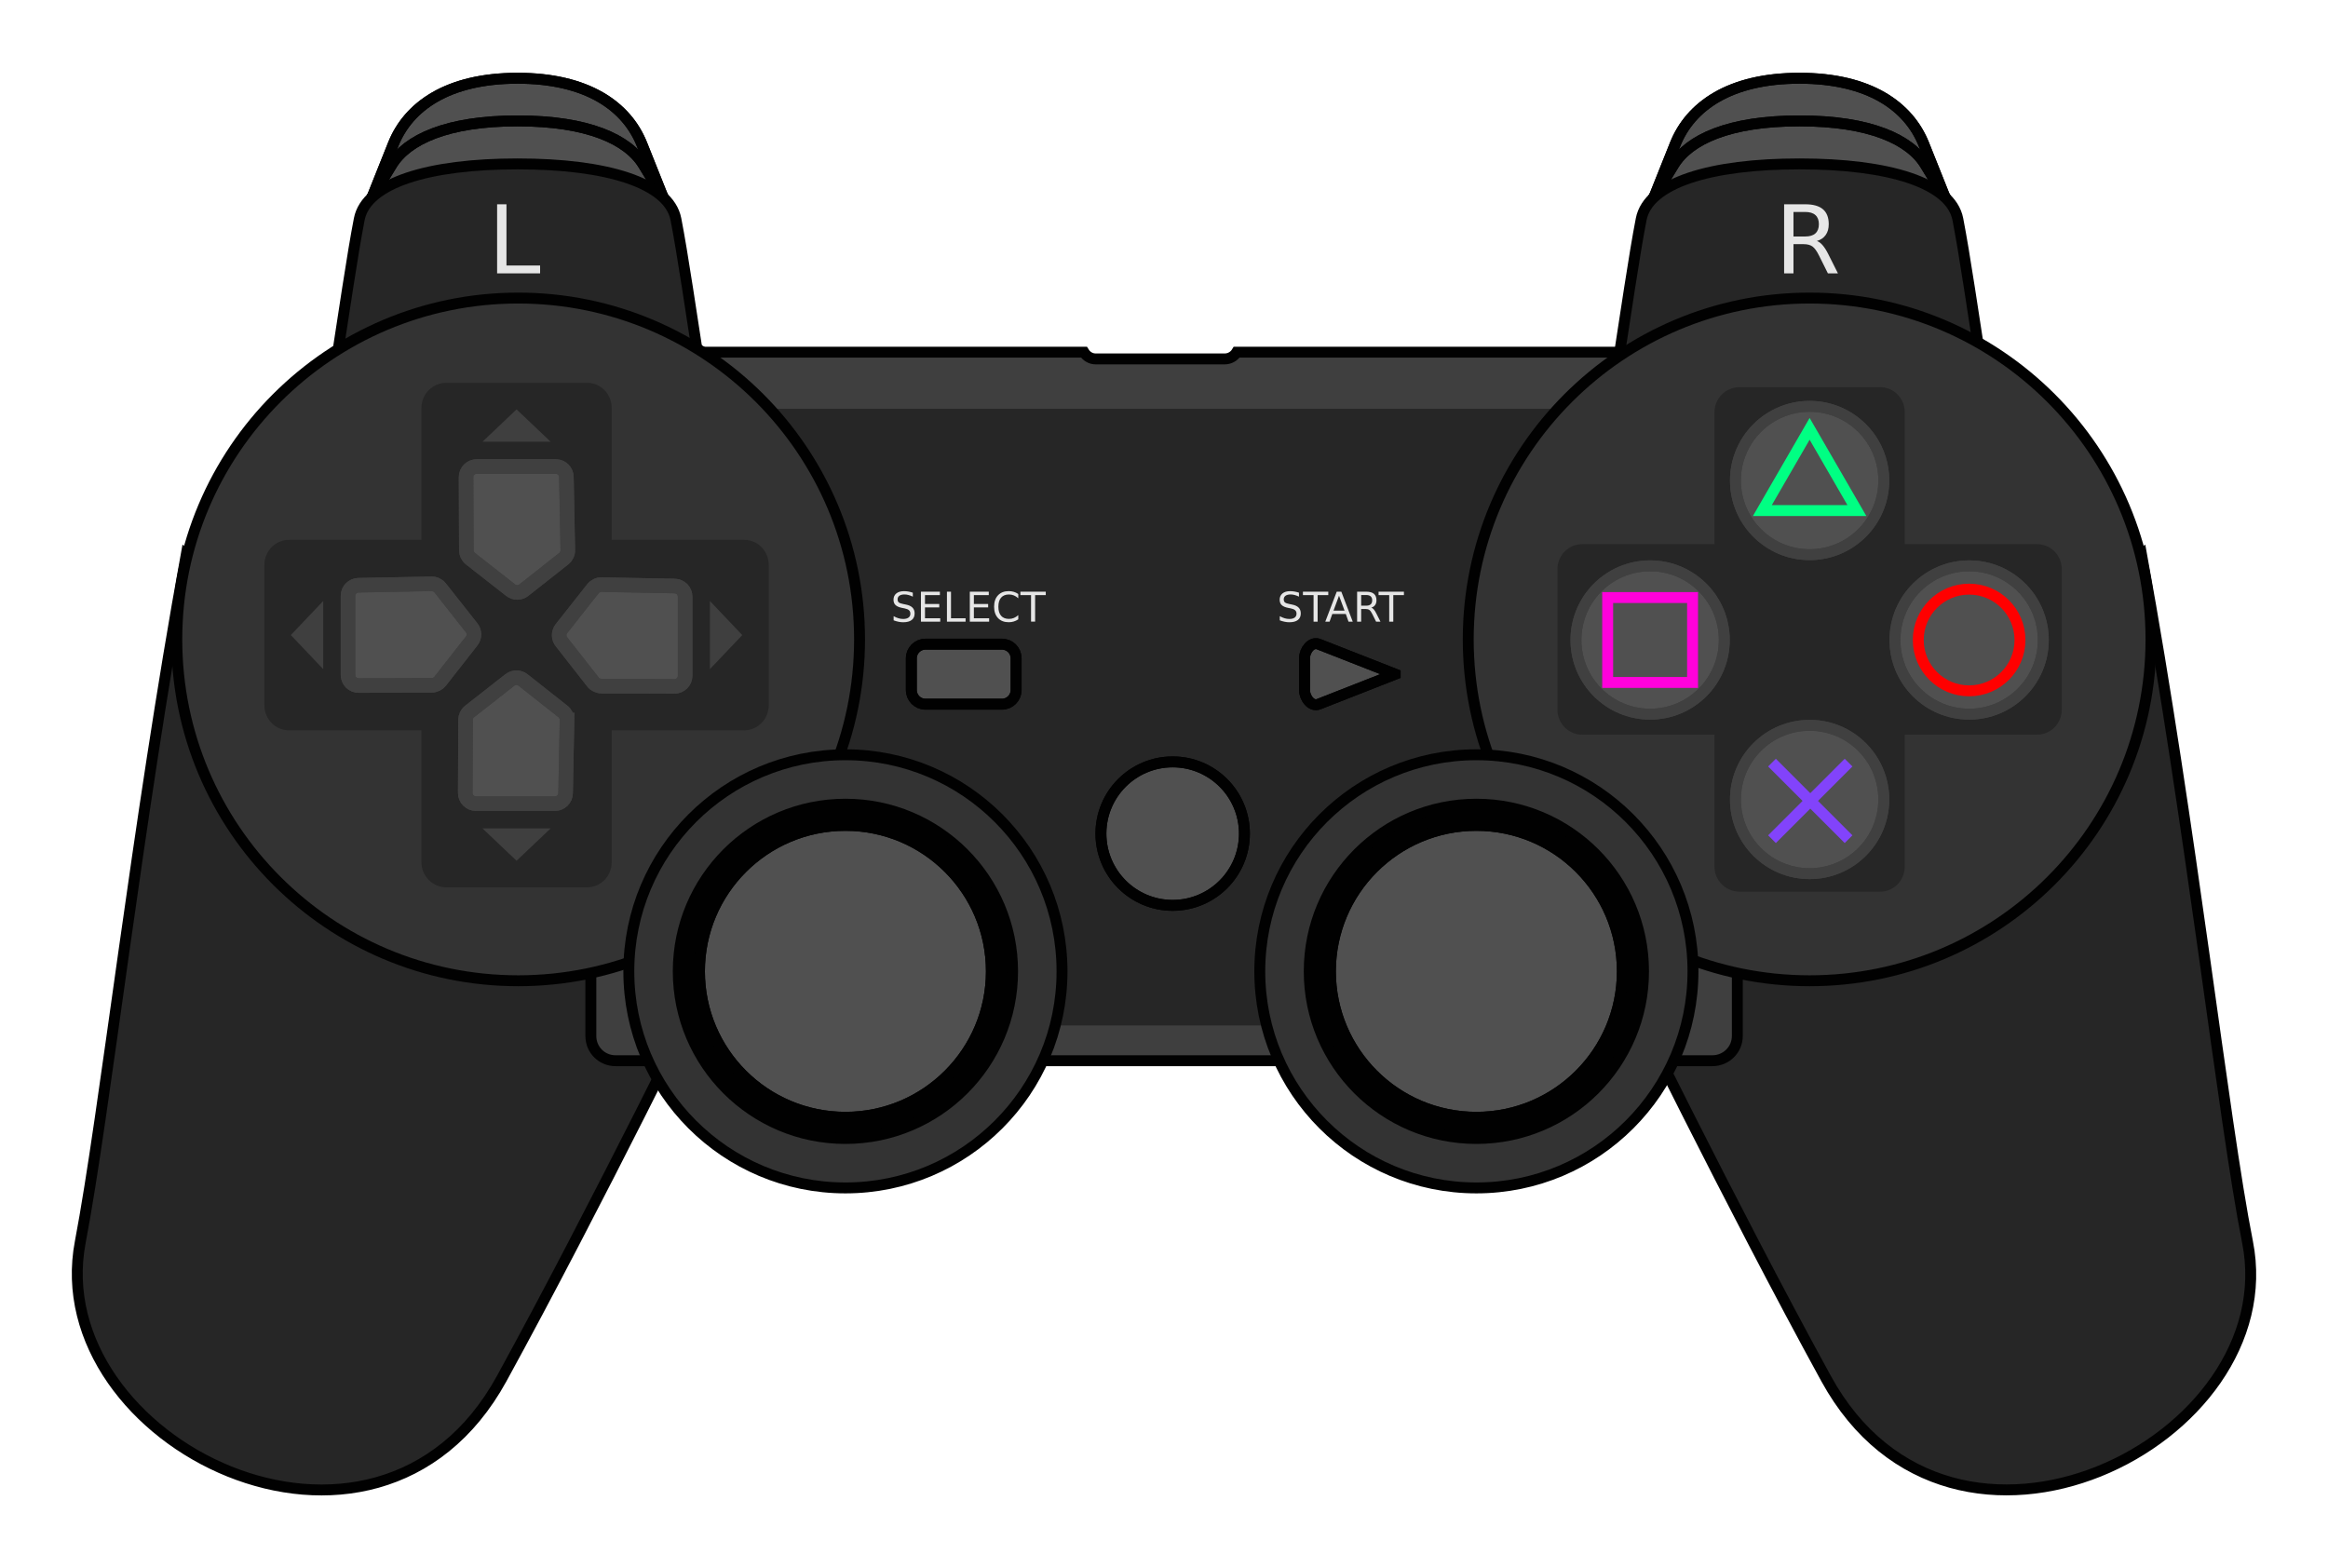
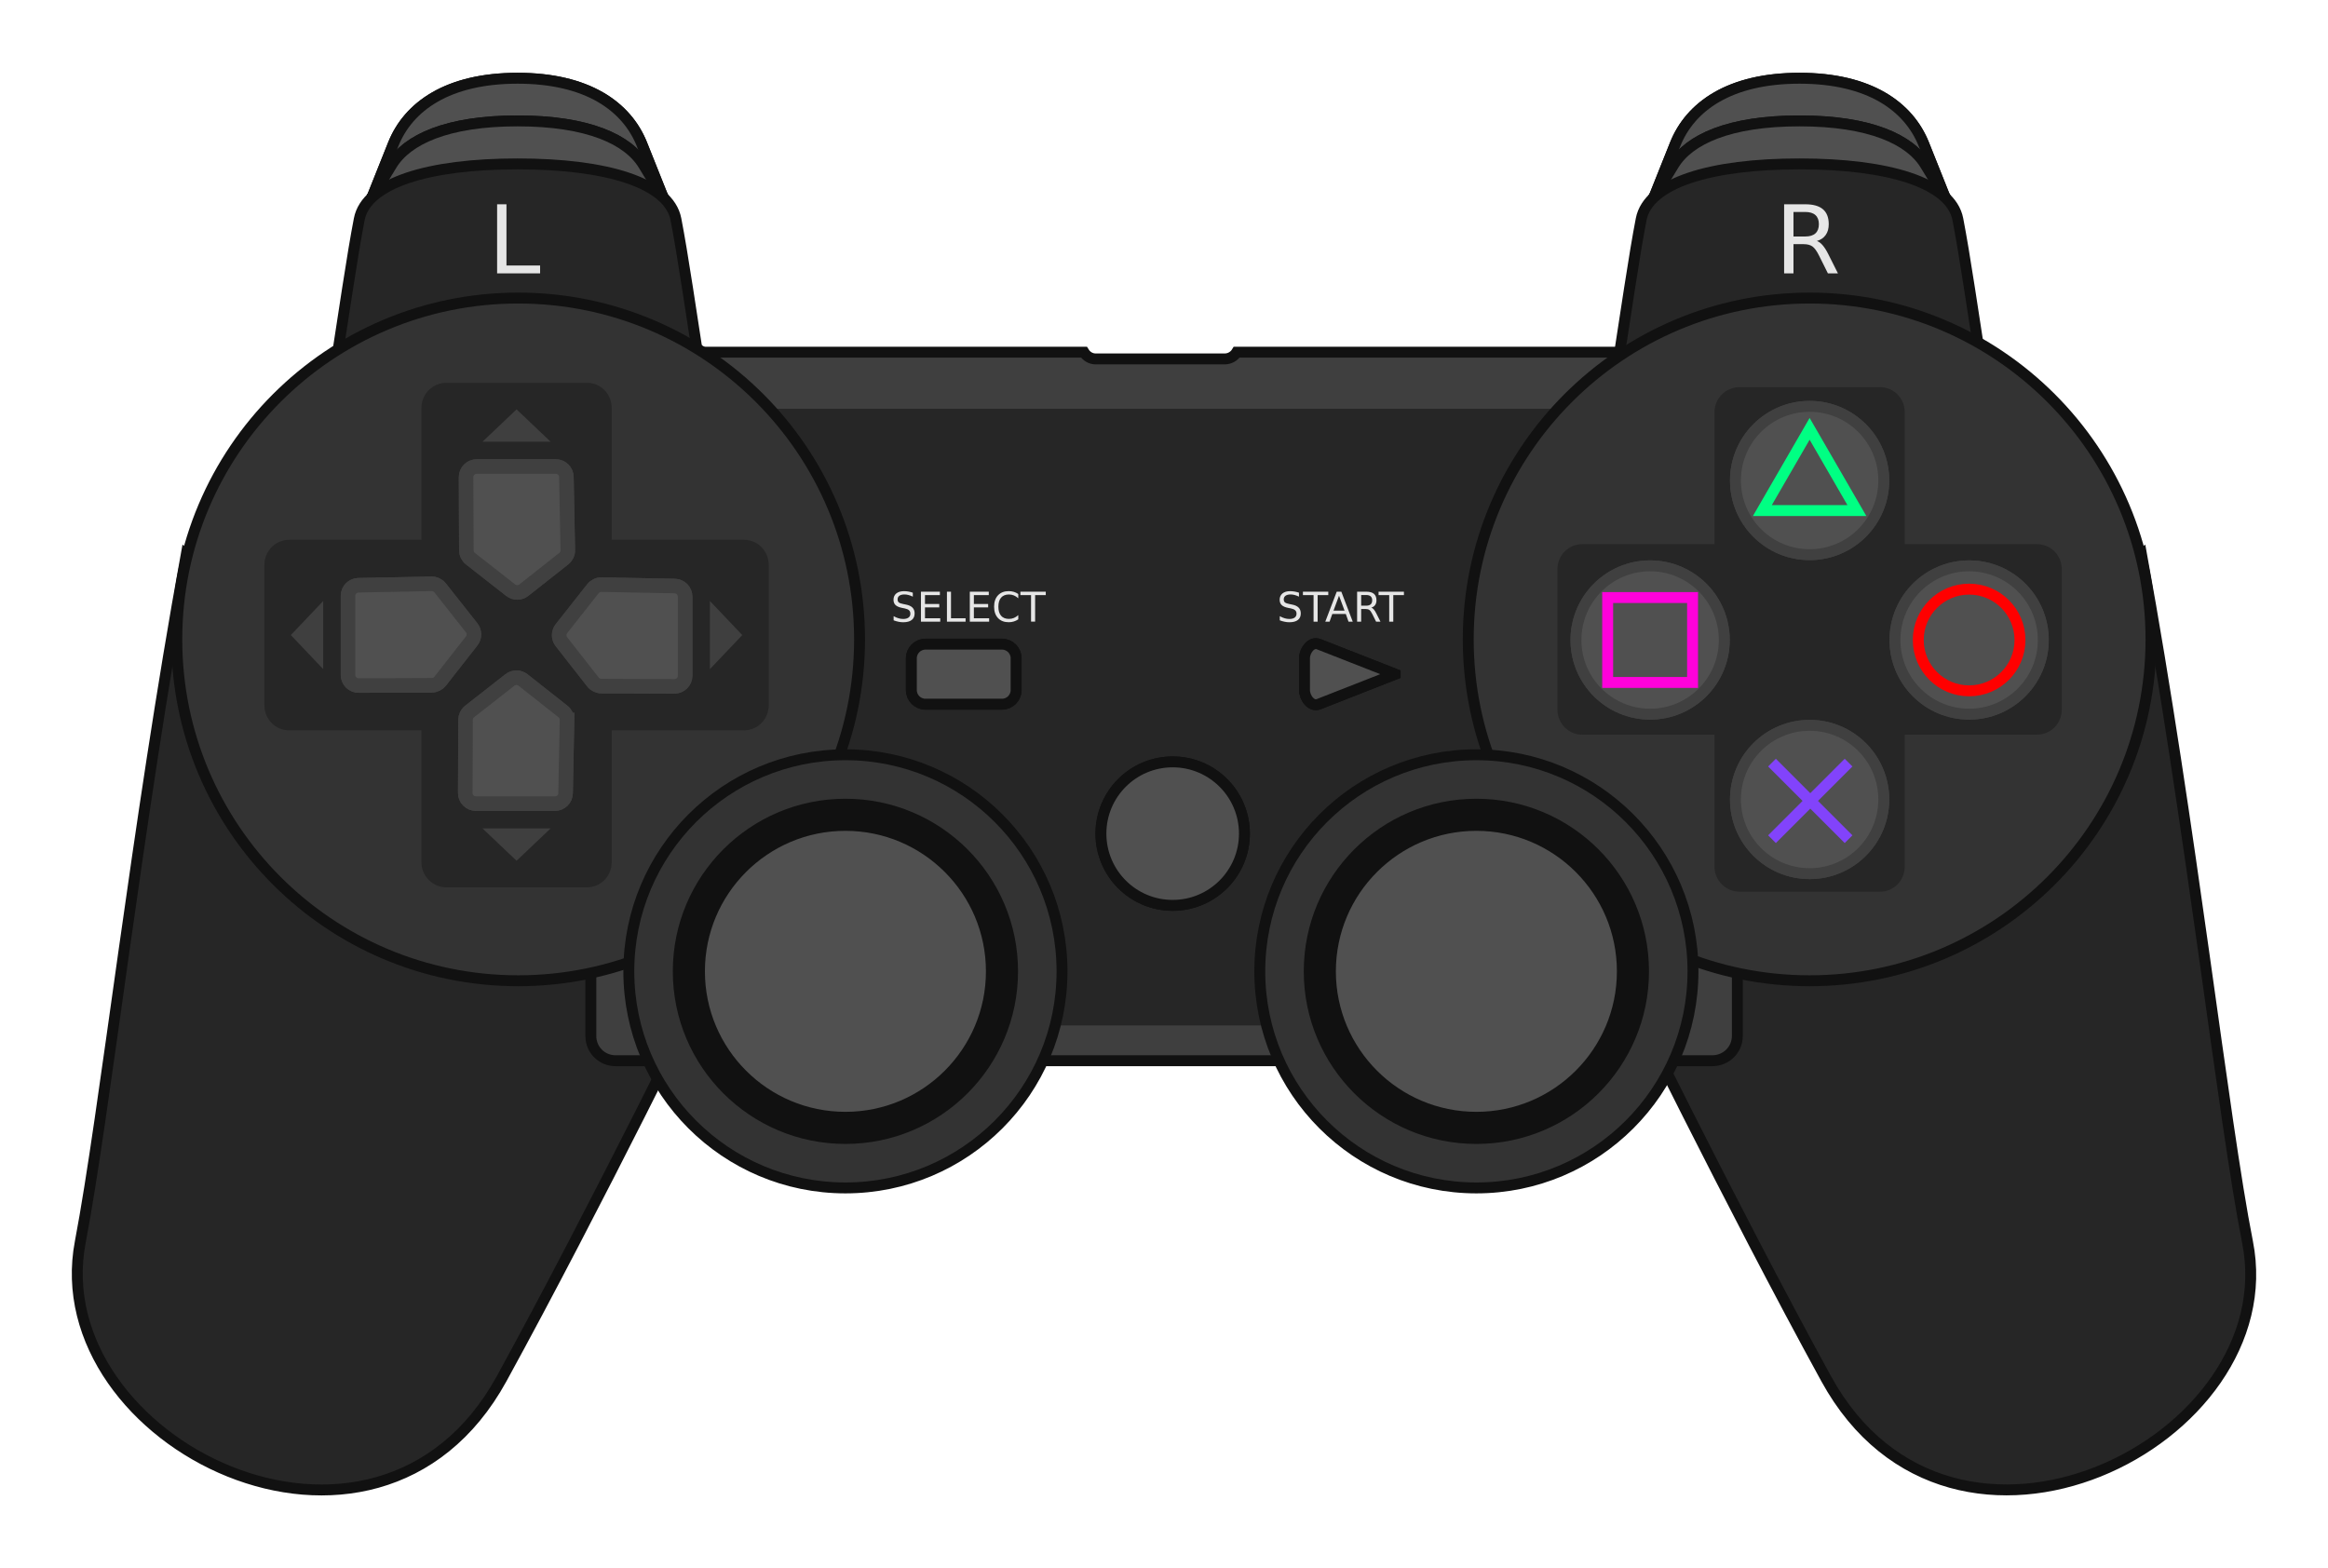
<svg xmlns="http://www.w3.org/2000/svg" width="320" height="215.445" version="1.0">
-   <g style="stroke:#010101;stroke-width:1.5">
+   <g style="stroke:#111111;stroke-width:1.5">
    <g style="fill:#505050">
      <path d="m 50.87,27.809 40.55,0 -3.178,-7.961 c -2.084,-5.22 -7.5,-9.093 -17.097,-9.093 -9.597,0 -15.014,3.874 -17.097,9.093 l -3.178,7.961 z" />
-       <path id="button-l2" fill-opacity="0" style="fill:#ff0000" d="m 50.87,27.809 40.55,0 -3.178,-7.961 c -2.084,-5.22 -7.5,-9.093 -17.097,-9.093 -9.597,0 -15.014,3.874 -17.097,9.093 l -3.178,7.961 z" />
+       <path id="button-l2" class="straight-button" d="m 50.87,27.809 40.55,0 -3.178,-7.961 c -2.084,-5.22 -7.5,-9.093 -17.097,-9.093 -9.597,0 -15.014,3.874 -17.097,9.093 l -3.178,7.961 z" />
      <path d="m 50.628,27.945 41.034,0 -3.216,-5.287 c -2.108,-3.467 -7.589,-6.039 -17.301,-6.039 -9.712,0 -15.193,2.573 -17.301,6.039 l -3.216,5.287 z" />
-       <path id="button-l1" fill-opacity="0" style="fill:#ff0000" d="m 50.628,27.945 41.034,0 -3.216,-5.287 c -2.108,-3.467 -7.589,-6.039 -17.301,-6.039 -9.712,0 -15.193,2.573 -17.301,6.039 l -3.216,5.287 z" />
+       <path id="button-l1" class="straight-button" d="m 50.628,27.945 41.034,0 -3.216,-5.287 c -2.108,-3.467 -7.589,-6.039 -17.301,-6.039 -9.712,0 -15.193,2.573 -17.301,6.039 l -3.216,5.287 z" />
      <path d="m 227.08,27.809 40.55,0 -3.178,-7.961 c -2.084,-5.22 -7.5,-9.093 -17.097,-9.093 -9.597,0 -15.014,3.874 -17.097,9.093 l -3.178,7.961 z" />
-       <path id="button-r2" fill-opacity="0" style="fill:#ff0000" d="m 227.08,27.809 40.55,0 -3.178,-7.961 c -2.084,-5.22 -7.5,-9.093 -17.097,-9.093 -9.597,0 -15.014,3.874 -17.097,9.093 l -3.178,7.961 z" />
+       <path id="button-r2" class="straight-button" d="m 227.08,27.809 40.55,0 -3.178,-7.961 c -2.084,-5.22 -7.5,-9.093 -17.097,-9.093 -9.597,0 -15.014,3.874 -17.097,9.093 l -3.178,7.961 z" />
      <path d="m 226.838,27.945 41.034,0 -3.216,-5.287 c -2.108,-3.467 -7.589,-6.039 -17.301,-6.039 -9.712,0 -15.193,2.573 -17.301,6.039 l -3.216,5.287 z" />
-       <path id="button-r1" fill-opacity="0" style="fill:#ff0000" d="m 226.838,27.945 41.034,0 -3.216,-5.287 c -2.108,-3.467 -7.589,-6.039 -17.301,-6.039 -9.712,0 -15.193,2.573 -17.301,6.039 l -3.216,5.287 z" />
+       <path id="button-r1" class="straight-button" d="m 226.838,27.945 41.034,0 -3.216,-5.287 c -2.108,-3.467 -7.589,-6.039 -17.301,-6.039 -9.712,0 -15.193,2.573 -17.301,6.039 l -3.216,5.287 z" />
    </g>
    <g style="fill:#262626">
      <path d="m 294.375,76.249 c 6.796,37.216 11.228,77.673 14.563,94.496 5.424,27.365 -40.565,50.438 -57.928,18.77 -13.181,-24.041 -28.155,-54.691 -28.155,-54.691 l 71.52,-58.575 z" />
      <path d="M 25.596,76.249 C 18.8,113.465 14.368,153.275 11.034,170.745 5.803,198.148 51.598,221.183 68.961,189.515 82.143,165.474 97.116,134.824 97.116,134.824 L 25.596,76.249 Z" />
      <path style="fill:#3f3f3f" d="m 84.62,48.413 c -1.901,0 -3.404,1.542 -3.404,3.443 l 0,90.556 c 0,1.901 1.503,3.404 3.404,3.404 l 150.746,0 c 1.901,0 3.443,-1.503 3.443,-3.404 l 0,-90.556 c 0,-1.901 -1.542,-3.443 -3.443,-3.443 l -65.368,0 c -0.337,0.556 -0.963,0.928 -1.663,0.928 l -17.716,0 c -0.698,0 -1.287,-0.375 -1.625,-0.928 l -64.373,0 z" />
      <rect style="stroke-width:0" x="89.015" y="56.2" width="141.969" height="84.772" rx="3.432" ry="3.317" />
      <path d="m 273.164,55.54 c -2.104,-13.592 -3.074,-20.388 -4.045,-25.404 -0.971,-5.016 -9.547,-7.605 -21.763,-7.605 -12.217,0 -20.792,2.589 -21.763,7.605 -0.971,5.016 -1.942,11.812 -4.045,25.404" />
      <path d="m 96.954,55.54 c -2.104,-13.592 -3.074,-20.388 -4.045,-25.404 -0.971,-5.016 -9.547,-7.605 -21.763,-7.605 -12.217,0 -20.792,2.589 -21.763,7.605 -0.971,5.016 -1.942,11.812 -4.045,25.404" />
      <g style="fill:#333333">
        <circle cx="248.745" cy="87.899" r="46.925" />
        <circle cx="71.227" cy="87.899" r="46.925" />
        <circle cx="116.209" cy="133.529" r="29.773" />
        <circle cx="202.939" cy="133.529" r="29.773" />
      </g>
-       <g style="fill:#010101">
+       <g style="fill:#111111">
        <circle cx="116.209" cy="133.529" r="22.977" />
        <circle cx="202.939" cy="133.529" r="22.977" />
      </g>
    </g>
    <g style="fill:#505050">
      <circle id="button-l3-shadow" cx="116.209" cy="133.529" r="20.064" />
      <circle id="button-r3-shadow" cx="202.939" cy="133.529" r="20.064" />
      <circle cx="161.192" cy="114.597" r="9.863" />
      <path d="m 191.774,92.678 -10.518,4.126 c -1.001,0.393 -1.942,-0.866 -1.942,-1.942 l 0,-4.369 c 0,-1.076 0.94,-2.335 1.942,-1.942 l 10.518,4.126 z" />
      <rect x="125.271" y="88.552" width="14.401" height="8.252" rx="1.942" ry="1.942" />
-       <g fill-opacity="0" style="fill:#ff0000">
+       <g class="straight-button">
        <circle id="button-an" cx="161.192" cy="114.597" r="9.863" />
        <path id="button-st" d="m 191.774,92.678 -10.518,4.126 c -1.001,0.393 -1.942,-0.866 -1.942,-1.942 l 0,-4.369 c 0,-1.076 0.94,-2.335 1.942,-1.942 l 10.518,4.126 z" />
        <rect id="button-se" x="125.271" y="88.552" width="14.401" height="8.252" rx="1.942" ry="1.942" />
        <circle id="button-l3" cx="116.209" cy="133.529" r="20.064" />
        <circle id="button-r3" cx="202.939" cy="133.529" r="20.064" />
      </g>
    </g>
  </g>
  <path style="fill:#262626;stroke:none;stroke-width:1.5" d="m 239.113,53.22 c -1.901,0 -3.443,1.542 -3.443,3.443 l 0,18.142 -18.181,0 c -1.901,0 -3.404,1.542 -3.404,3.443 l 0,19.303 c 0,1.901 1.503,3.443 3.404,3.443 l 18.181,0 0,18.142 c 0,1.901 1.542,3.443 3.443,3.443 l 19.303,0 c 1.901,0 3.404,-1.542 3.404,-3.443 l 0,-18.142 18.181,0 c 1.901,0 3.404,-1.542 3.404,-3.443 l 0,-19.303 c 0,-1.901 -1.503,-3.443 -3.404,-3.443 l -18.181,0 0,-18.142 c 0,-1.901 -1.503,-3.443 -3.404,-3.443 l -19.303,0 z" />
  <g style="fill:#505050;stroke:#404040;stroke-width:1.5">
    <circle cx="226.82" cy="87.98" r="10.194" />
    <circle cx="248.745" cy="109.905" r="10.194" />
    <circle cx="270.67" cy="87.98" r="10.194" />
    <circle cx="248.745" cy="66.055" r="10.194" />
-     <g fill-opacity="0" style="fill:#ff0000">
+     <g class="straight-button">
      <circle id="button-sq" cx="226.82" cy="87.98" r="10.194" />
      <circle id="button-cr" cx="248.745" cy="109.905" r="10.194" />
      <circle id="button-ci" cx="270.67" cy="87.98" r="10.194" />
      <circle id="button-tr" cx="248.745" cy="66.055" r="10.194" />
    </g>
  </g>
  <g style="fill-opacity:0;stroke-width:1.5">
    <path style="stroke:#8243fb" d="m 243.573,104.836 10.526,10.526 m 0,-10.526 -10.526,10.526" />
    <circle style="stroke:#ff0000" cx="270.67" cy="87.98" r="6.99" />
    <rect style="stroke:#ff01db" y="82.145" x="220.985" height="11.67" width="11.67" />
    <path style="stroke:#00ff83" d="m 255.242,70.185 -12.994,0 6.497,-11.234 z" />
  </g>
  <path style="fill:#262626;stroke-width:0" d="m 61.373,52.623 c -1.901,0 -3.443,1.542 -3.443,3.443 l 0,18.142 -18.181,0 c -1.901,0 -3.404,1.542 -3.404,3.443 l 0,19.303 c 0,1.901 1.503,3.443 3.404,3.443 l 18.181,0 0,18.142 c 0,1.901 1.542,3.443 3.443,3.443 l 19.303,0 c 1.901,0 3.404,-1.542 3.404,-3.443 l 0,-18.142 18.181,0 c 1.901,0 3.404,-1.542 3.404,-3.443 l 0,-19.303 c 0,-1.901 -1.503,-3.443 -3.404,-3.443 l -18.181,0 0,-18.142 c 0,-1.901 -1.503,-3.443 -3.404,-3.443 l -19.303,0 z" />
  <g style="fill:#505050;stroke:#404040;stroke-width:2">
    <path d="m 77.938,98.984 a 1.459,1.459 0 0 0 -0.554,-1.175 l -5.493,-4.332 a 1.459,1.459 0 0 0 -1.804,-0.003 l -5.532,4.332 a 1.459,1.459 0 0 0 -0.561,1.144 l -0.039,10.057 a 1.459,1.459 0 0 0 1.46,1.465 l 10.87,0 a 1.459,1.459 0 0 0 1.458,-1.431 L 77.939,98.984 Z" />
    <path d="m 82.686,80.369 a 1.459,1.459 0 0 0 -1.175,0.554 l -4.332,5.493 a 1.459,1.459 0 0 0 -0.003,1.804 l 4.332,5.532 a 1.459,1.459 0 0 0 1.144,0.561 l 10.057,0.039 a 1.459,1.459 0 0 0 1.465,-1.46 l 0,-10.87 A 1.459,1.459 0 0 0 92.744,80.562 L 82.686,80.369 Z" />
    <path d="m 59.324,80.259 a 1.459,1.459 0 0 1 1.175,0.554 l 4.332,5.493 a 1.459,1.459 0 0 1 0.003,1.804 l -4.332,5.532 a 1.459,1.459 0 0 1 -1.144,0.561 l -10.057,0.039 a 1.459,1.459 0 0 1 -1.465,-1.46 l 0,-10.87 a 1.459,1.459 0 0 1 1.431,-1.458 L 59.324,80.259 Z" />
    <path d="m 78.048,75.621 a 1.459,1.459 0 0 1 -0.554,1.175 l -5.493,4.332 a 1.459,1.459 0 0 1 -1.804,0.003 l -5.532,-4.332 a 1.459,1.459 0 0 1 -0.561,-1.144 l -0.039,-10.057 a 1.459,1.459 0 0 1 1.46,-1.465 l 10.87,0 a 1.459,1.459 0 0 1 1.458,1.431 l 0.193,10.057 z" />
-     <g fill-opacity="0" style="fill:#ff0000">
+     <g class="straight-button">
      <path id="button-dd" d="m 77.938,98.984 a 1.459,1.459 0 0 0 -0.554,-1.175 l -5.493,-4.332 a 1.459,1.459 0 0 0 -1.804,-0.003 l -5.532,4.332 a 1.459,1.459 0 0 0 -0.561,1.144 l -0.039,10.057 a 1.459,1.459 0 0 0 1.46,1.465 l 10.87,0 a 1.459,1.459 0 0 0 1.458,-1.431 L 77.939,98.984 Z" />
      <path id="button-dr" d="m 82.686,80.369 a 1.459,1.459 0 0 0 -1.175,0.554 l -4.332,5.493 a 1.459,1.459 0 0 0 -0.003,1.804 l 4.332,5.532 a 1.459,1.459 0 0 0 1.144,0.561 l 10.057,0.039 a 1.459,1.459 0 0 0 1.465,-1.46 l 0,-10.87 A 1.459,1.459 0 0 0 92.744,80.562 L 82.686,80.369 Z" />
      <path id="button-dl" d="m 59.324,80.259 a 1.459,1.459 0 0 1 1.175,0.554 l 4.332,5.493 a 1.459,1.459 0 0 1 0.003,1.804 l -4.332,5.532 a 1.459,1.459 0 0 1 -1.144,0.561 l -10.057,0.039 a 1.459,1.459 0 0 1 -1.465,-1.46 l 0,-10.87 a 1.459,1.459 0 0 1 1.431,-1.458 L 59.324,80.259 Z" />
      <path id="button-du" d="m 78.048,75.621 a 1.459,1.459 0 0 1 -0.554,1.175 l -5.493,4.332 a 1.459,1.459 0 0 1 -1.804,0.003 l -5.532,-4.332 a 1.459,1.459 0 0 1 -0.561,-1.144 l -0.039,-10.057 a 1.459,1.459 0 0 1 1.46,-1.465 l 10.87,0 a 1.459,1.459 0 0 1 1.458,1.431 l 0.193,10.057 z" />
    </g>
  </g>
  <g style="stroke-width:0">
    <g style="fill:#3f3f3f">
      <path d="m 71.005,56.276 -4.683,4.448 9.367,0 z" />
      <path d="m 71.005,118.328 -4.683,-4.448 9.367,0 z" />
      <path d="m 102.031,87.302 -4.448,-4.683 0,9.367 z" />
      <path d="m 39.979,87.302 4.448,-4.683 0,9.367 z" />
    </g>
    <g style="fill:#e6e6e6">
      <path d="m 178.553,81.476 0,0.544 c -0.212,-0.101 -0.411,-0.177 -0.599,-0.226 -0.188,-0.05 -0.369,-0.075 -0.544,-0.075 -0.304,0 -0.538,0.059 -0.704,0.177 -0.164,0.118 -0.246,0.285 -0.246,0.502 0,0.182 0.054,0.32 0.163,0.414 0.11,0.092 0.318,0.166 0.624,0.224 l 0.337,0.069 c 0.416,0.079 0.722,0.219 0.919,0.419 0.199,0.199 0.298,0.465 0.298,0.8 0,0.399 -0.134,0.702 -0.403,0.908 -0.267,0.206 -0.659,0.309 -1.176,0.309 -0.195,0 -0.403,-0.022 -0.624,-0.066 -0.219,-0.044 -0.446,-0.109 -0.682,-0.196 l 0,-0.574 c 0.226,0.127 0.448,0.223 0.665,0.287 0.217,0.064 0.43,0.097 0.64,0.097 0.318,0 0.564,-0.063 0.737,-0.188 0.173,-0.125 0.259,-0.304 0.259,-0.535 0,-0.202 -0.062,-0.361 -0.188,-0.475 -0.123,-0.114 -0.327,-0.2 -0.61,-0.257 l -0.339,-0.066 c -0.416,-0.083 -0.717,-0.212 -0.902,-0.389 -0.186,-0.177 -0.279,-0.422 -0.279,-0.737 -1e-5,-0.364 0.128,-0.651 0.384,-0.861 0.258,-0.21 0.612,-0.315 1.062,-0.315 0.193,0 0.39,0.017 0.591,0.052 0.201,0.035 0.406,0.087 0.615,0.157 m 0.546,-0.135 3.485,0 0,0.469 -1.463,0 0,3.651 -0.56,0 0,-3.651 -1.463,0 0,-0.469 m 4.962,0.549 -0.756,2.05 1.515,0 -0.759,-2.05 m -0.315,-0.549 0.632,0 1.57,4.12 -0.58,0 -0.375,-1.057 -1.857,0 -0.375,1.057 -0.588,0 1.573,-4.12 m 4.755,2.188 c 0.12,0.04 0.235,0.127 0.348,0.259 0.114,0.132 0.228,0.315 0.342,0.546 l 0.566,1.126 -0.599,0 -0.527,-1.057 c -0.136,-0.276 -0.269,-0.459 -0.397,-0.549 -0.127,-0.09 -0.301,-0.135 -0.522,-0.135 l -0.607,0 0,1.741 -0.557,0 0,-4.12 1.258,0 c 0.471,0 0.822,0.098 1.054,0.295 0.232,0.197 0.348,0.494 0.348,0.891 -1e-5,0.259 -0.061,0.475 -0.182,0.646 -0.12,0.171 -0.294,0.29 -0.524,0.356 m -1.396,-1.73 0,1.463 0.701,0 c 0.269,0 0.471,-0.062 0.607,-0.185 0.138,-0.125 0.207,-0.308 0.207,-0.549 0,-0.241 -0.069,-0.422 -0.207,-0.544 -0.136,-0.123 -0.339,-0.185 -0.607,-0.185 l -0.701,0 m 2.392,-0.458 3.485,0 0,0.469 -1.463,0 0,3.651 -0.56,0 0,-3.651 -1.463,0 0,-0.469" />
      <path d="m 125.473,81.476 0,0.544 c -0.212,-0.101 -0.411,-0.177 -0.599,-0.226 -0.188,-0.05 -0.369,-0.075 -0.544,-0.075 -0.304,0 -0.538,0.059 -0.704,0.177 -0.164,0.118 -0.246,0.285 -0.246,0.502 0,0.182 0.054,0.32 0.163,0.414 0.11,0.092 0.318,0.166 0.624,0.224 l 0.337,0.069 c 0.416,0.079 0.722,0.219 0.919,0.419 0.199,0.199 0.298,0.465 0.298,0.8 -1e-5,0.399 -0.134,0.702 -0.403,0.908 -0.267,0.206 -0.659,0.309 -1.176,0.309 -0.195,0 -0.403,-0.022 -0.624,-0.066 -0.219,-0.044 -0.446,-0.109 -0.682,-0.196 l 0,-0.574 c 0.226,0.127 0.448,0.223 0.665,0.287 0.217,0.064 0.43,0.097 0.64,0.097 0.318,0 0.564,-0.063 0.737,-0.188 0.173,-0.125 0.259,-0.304 0.259,-0.535 0,-0.202 -0.062,-0.361 -0.188,-0.475 -0.123,-0.114 -0.327,-0.2 -0.61,-0.257 l -0.339,-0.066 c -0.416,-0.083 -0.717,-0.212 -0.902,-0.389 -0.186,-0.177 -0.279,-0.422 -0.279,-0.737 0,-0.364 0.128,-0.651 0.384,-0.861 0.258,-0.21 0.612,-0.315 1.062,-0.315 0.193,0 0.39,0.017 0.591,0.052 0.201,0.035 0.406,0.087 0.615,0.157 m 1.118,-0.135 2.605,0 0,0.469 -2.048,0 0,1.22 1.962,0 0,0.469 -1.962,0 0,1.493 2.097,0 0,0.469 -2.655,0 0,-4.12 m 3.576,0 0.557,0 0,3.651 2.006,0 0,0.469 -2.564,0 0,-4.12 m 3.146,0 2.605,0 0,0.469 -2.048,0 0,1.22 1.962,0 0,0.469 -1.962,0 0,1.493 2.097,0 0,0.469 -2.655,0 0,-4.12 m 6.661,0.317 0,0.588 c -0.188,-0.175 -0.388,-0.305 -0.602,-0.392 -0.212,-0.086 -0.437,-0.13 -0.676,-0.13 -0.471,0 -0.832,0.144 -1.082,0.433 -0.25,0.287 -0.375,0.703 -0.375,1.247 0,0.543 0.125,0.958 0.375,1.247 0.25,0.287 0.611,0.43 1.082,0.43 0.239,0 0.465,-0.043 0.676,-0.13 0.213,-0.086 0.414,-0.217 0.602,-0.392 l 0,0.582 c -0.195,0.132 -0.402,0.232 -0.621,0.298 -0.217,0.066 -0.447,0.099 -0.69,0.099 -0.624,0 -1.115,-0.19 -1.474,-0.571 -0.359,-0.383 -0.538,-0.904 -0.538,-1.565 0,-0.662 0.179,-1.184 0.538,-1.565 0.359,-0.383 0.85,-0.574 1.474,-0.574 0.247,0 0.478,0.033 0.695,0.099 0.219,0.064 0.424,0.162 0.615,0.293 m 0.295,-0.317 3.485,0 0,0.469 -1.463,0 0,3.651 -0.56,0 0,-3.651 -1.463,0 0,-0.469" />
      <path d="m 249.744,33.127 c 0.276,0.093 0.543,0.293 0.801,0.598 0.263,0.305 0.526,0.725 0.789,1.259 l 1.304,2.595 -1.38,0 -1.215,-2.436 c -0.314,-0.636 -0.619,-1.058 -0.916,-1.266 -0.293,-0.208 -0.693,-0.312 -1.202,-0.312 l -1.399,0 0,4.014 -1.285,0 0,-9.497 2.901,0 c 1.086,1.2e-5 1.896,0.227 2.43,0.681 0.534,0.454 0.801,1.139 0.801,2.055 0,0.598 -0.14,1.094 -0.42,1.488 -0.276,0.394 -0.678,0.668 -1.209,0.821 m -3.219,-3.988 0,3.371 1.616,0 c 0.619,1.3e-5 1.086,-0.142 1.399,-0.426 0.318,-0.288 0.477,-0.71 0.477,-1.266 0,-0.556 -0.159,-0.973 -0.477,-1.253 -0.314,-0.284 -0.78,-0.426 -1.399,-0.426 l -1.616,0" />
      <path d="m 68.332,28.083 1.285,0 0,8.415 4.624,0 0,1.081 -5.909,0 0,-9.497" />
    </g>
  </g>
</svg>
